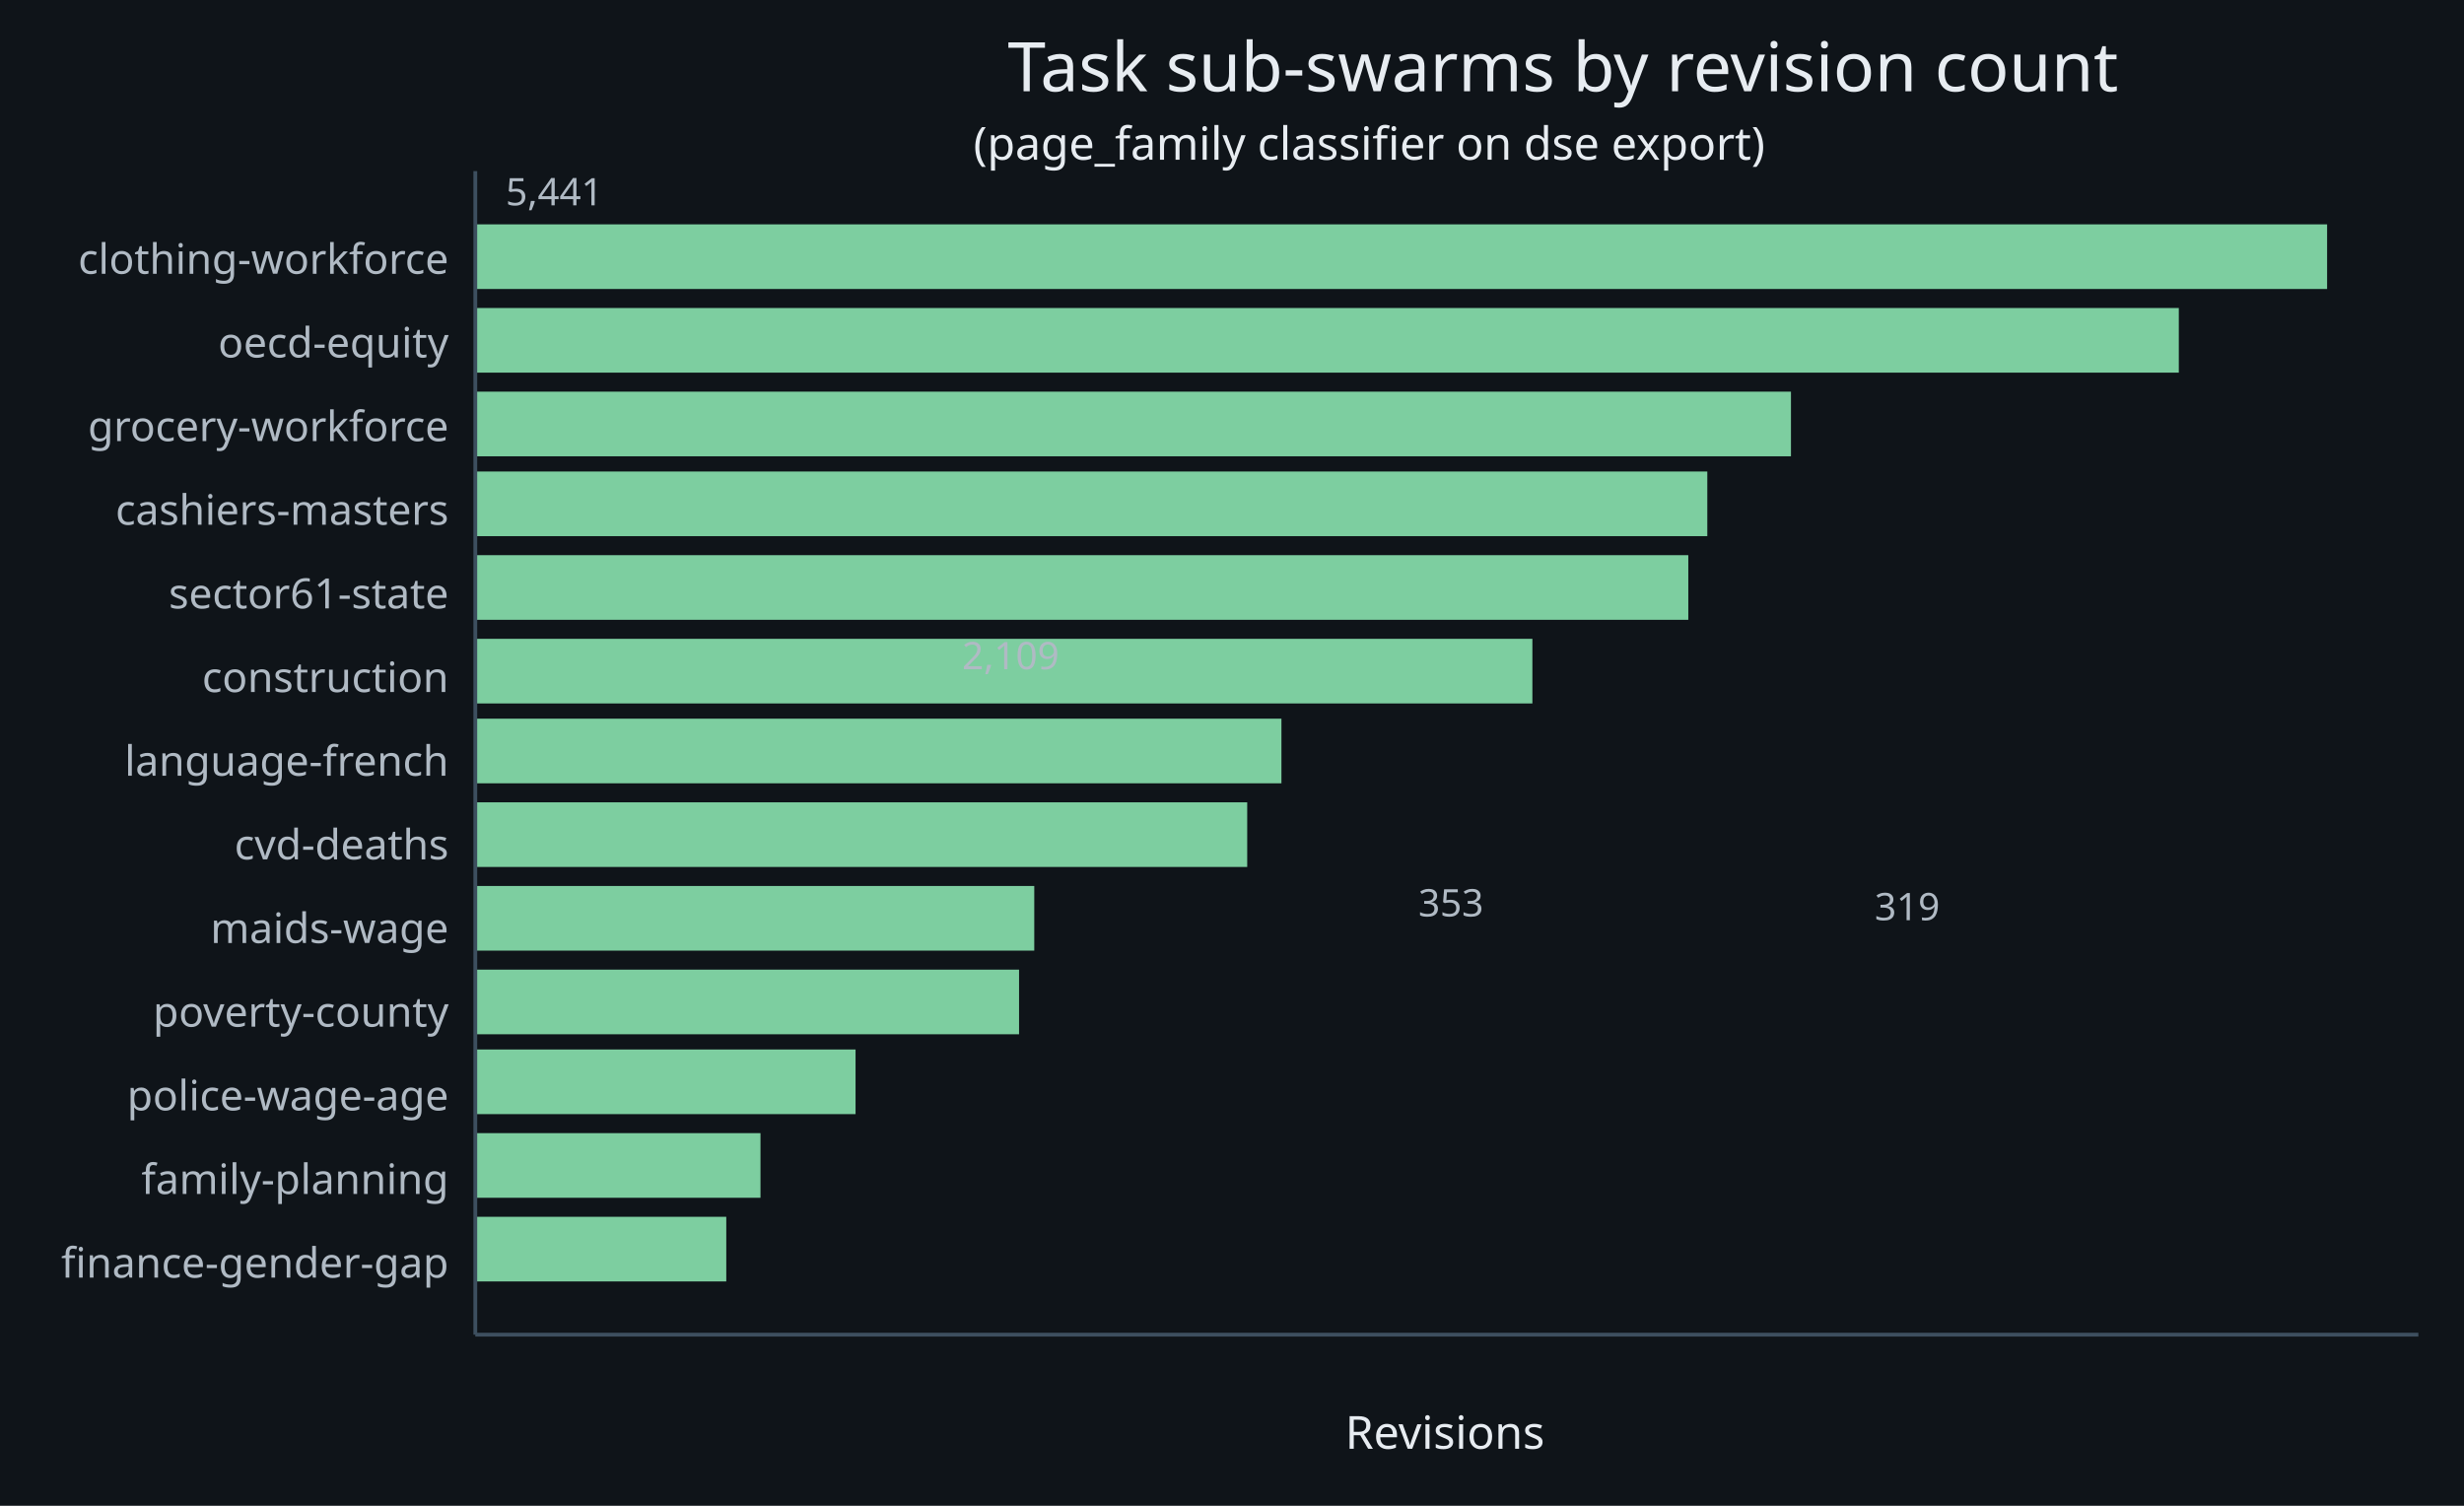
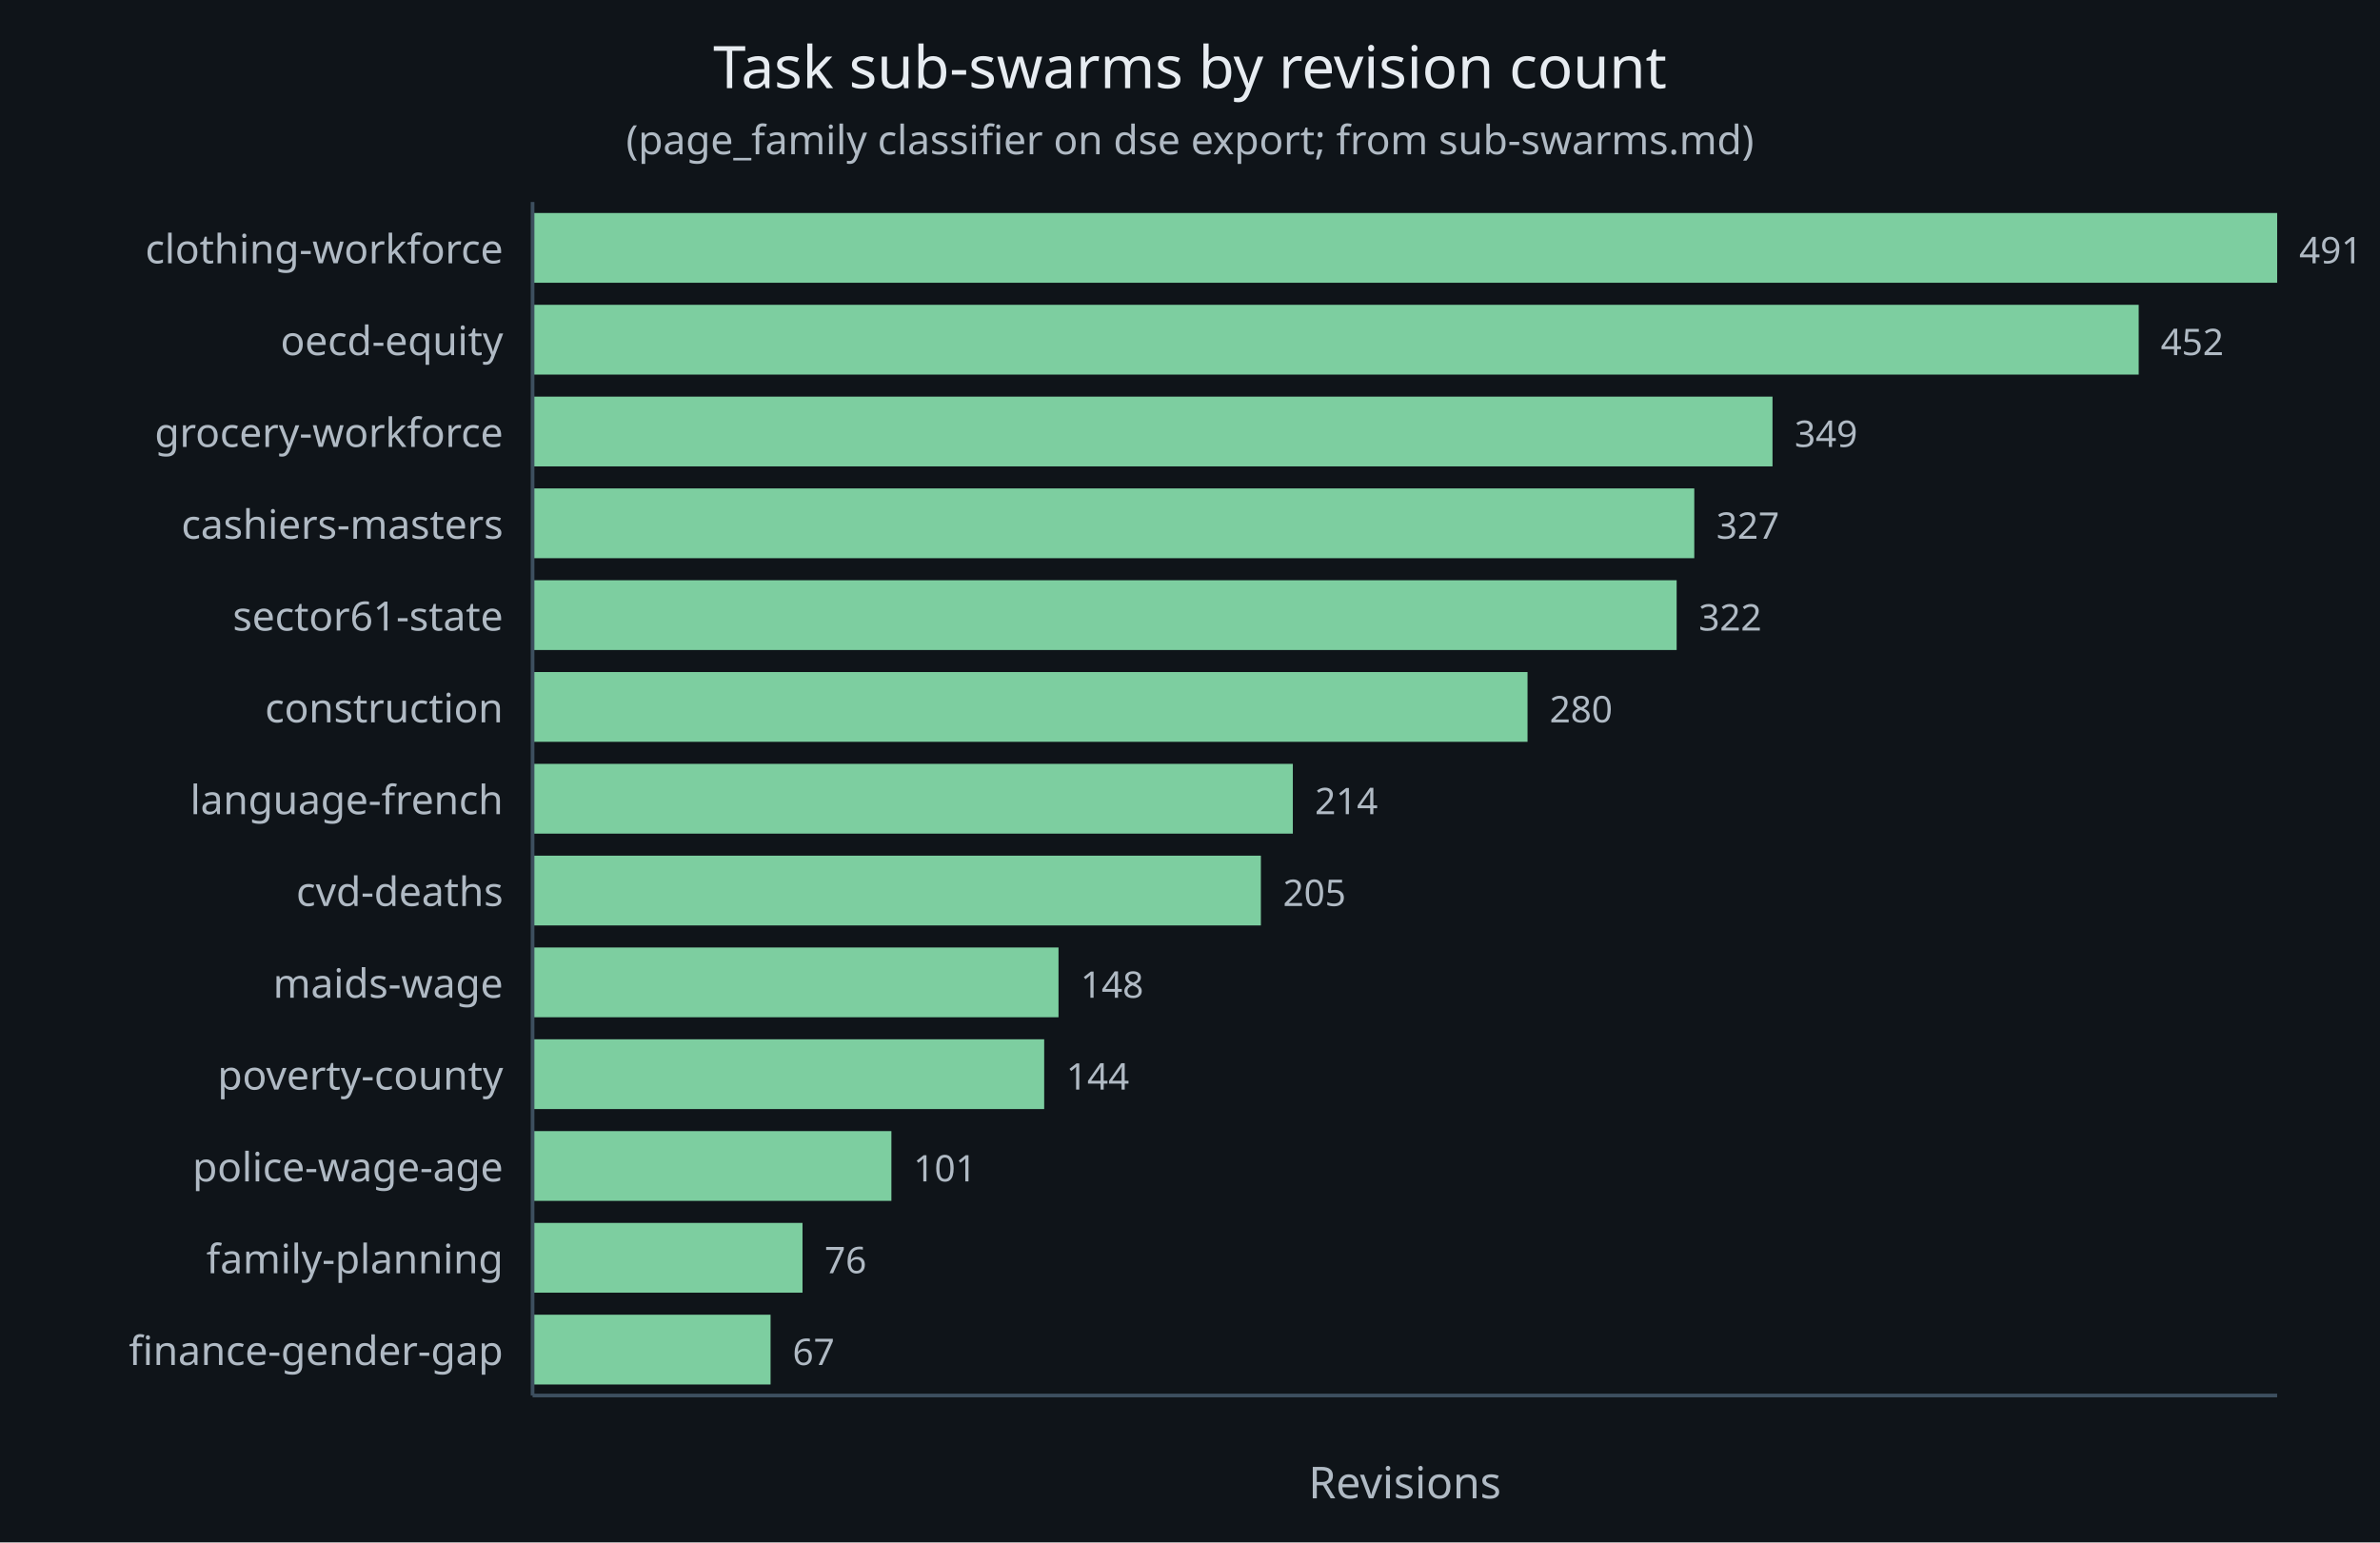
- <svg xmlns="http://www.w3.org/2000/svg" width="648" height="396" viewBox="0 0 648 396">
-   <rect width="648" height="396" fill="#0f1419" />
+ <svg xmlns="http://www.w3.org/2000/svg" width="648" height="420" viewBox="0 0 648 420">
+   <rect width="648" height="420" fill="#0f1419" />
  <g font-family="sans-serif" fill="#e7ecf1">
-     <text x="265" y="24" font-size="18">Task sub-swarms by revision count</text>
-     <text x="256" y="42" font-size="12">(page_family classifier on dse export)</text>
-     <g fill="#7dcea0">
-       <rect x="125" y="59" width="487" height="17" />
-       <rect x="125" y="81" width="448" height="17" />
-       <rect x="125" y="103" width="346" height="17" />
-       <rect x="125" y="124" width="324" height="17" />
-       <rect x="125" y="146" width="319" height="17" />
-       <rect x="125" y="168" width="278" height="17" />
-       <rect x="125" y="189" width="212" height="17" />
-       <rect x="125" y="211" width="203" height="17" />
-       <rect x="125" y="233" width="147" height="17" />
-       <rect x="125" y="255" width="143" height="17" />
-       <rect x="125" y="276" width="100" height="17" />
-       <rect x="125" y="298" width="75" height="17" />
-       <rect x="125" y="320" width="66" height="17" />
-     </g>
-     <g font-size="11" text-anchor="end" fill="#b0bac4">
-       <text x="118" y="72">clothing-workforce</text>
-       <text x="118" y="94">oecd-equity</text>
-       <text x="118" y="116">grocery-workforce</text>
-       <text x="118" y="138">cashiers-masters</text>
-       <text x="118" y="160">sector61-state</text>
-       <text x="118" y="182">construction</text>
-       <text x="118" y="204">language-french</text>
-       <text x="118" y="226">cvd-deaths</text>
-       <text x="118" y="248">maids-wage</text>
-       <text x="118" y="270">poverty-county</text>
-       <text x="118" y="292">police-wage-age</text>
-       <text x="118" y="314">family-planning</text>
-       <text x="118" y="336">finance-gender-gap</text>
-     </g>
-     <g font-size="10" fill="#b0bac4">
-       <text x="133" y="54">5,441</text>
-       <text x="253" y="176">2,109</text>
-       <text x="373" y="241">353</text>
-       <text x="493" y="242">319</text>
-     </g>
-     <path d="M125 351H636M125 351V45" stroke="#3d4f5f" />
-     <text x="380" y="381" text-anchor="middle" font-size="12">Revisions</text>
+     <text x="324.0" y="24" text-anchor="middle" font-size="16">Task sub-swarms by revision count</text>
+     <text x="324.0" y="42" text-anchor="middle" font-size="11" fill="#b0bac4">(page_family classifier on dse export; from sub-swarms.md)</text>
+     <rect x="145" y="58.0" width="475.0" height="19.0" fill="#7dcea0" />
+     <rect x="145" y="83.0" width="437.3" height="19.0" fill="#7dcea0" />
+     <rect x="145" y="108.0" width="337.6" height="19.0" fill="#7dcea0" />
+     <rect x="145" y="133.0" width="316.3" height="19.0" fill="#7dcea0" />
+     <rect x="145" y="158.0" width="311.5" height="19.0" fill="#7dcea0" />
+     <rect x="145" y="183.0" width="270.9" height="19.0" fill="#7dcea0" />
+     <rect x="145" y="208.0" width="207.0" height="19.0" fill="#7dcea0" />
+     <rect x="145" y="233.0" width="198.3" height="19.0" fill="#7dcea0" />
+     <rect x="145" y="258.0" width="143.2" height="19.0" fill="#7dcea0" />
+     <rect x="145" y="283.0" width="139.3" height="19.0" fill="#7dcea0" />
+     <rect x="145" y="308.0" width="97.7" height="19.0" fill="#7dcea0" />
+     <rect x="145" y="333.0" width="73.5" height="19.0" fill="#7dcea0" />
+     <rect x="145" y="358.0" width="64.8" height="19.0" fill="#7dcea0" />
+     <text x="137" y="71.7" text-anchor="end" font-size="11" fill="#b0bac4">clothing-workforce</text>
+     <text x="137" y="96.7" text-anchor="end" font-size="11" fill="#b0bac4">oecd-equity</text>
+     <text x="137" y="121.7" text-anchor="end" font-size="11" fill="#b0bac4">grocery-workforce</text>
+     <text x="137" y="146.7" text-anchor="end" font-size="11" fill="#b0bac4">cashiers-masters</text>
+     <text x="137" y="171.7" text-anchor="end" font-size="11" fill="#b0bac4">sector61-state</text>
+     <text x="137" y="196.7" text-anchor="end" font-size="11" fill="#b0bac4">construction</text>
+     <text x="137" y="221.7" text-anchor="end" font-size="11" fill="#b0bac4">language-french</text>
+     <text x="137" y="246.7" text-anchor="end" font-size="11" fill="#b0bac4">cvd-deaths</text>
+     <text x="137" y="271.7" text-anchor="end" font-size="11" fill="#b0bac4">maids-wage</text>
+     <text x="137" y="296.7" text-anchor="end" font-size="11" fill="#b0bac4">poverty-county</text>
+     <text x="137" y="321.7" text-anchor="end" font-size="11" fill="#b0bac4">police-wage-age</text>
+     <text x="137" y="346.7" text-anchor="end" font-size="11" fill="#b0bac4">family-planning</text>
+     <text x="137" y="371.7" text-anchor="end" font-size="11" fill="#b0bac4">finance-gender-gap</text>
+     <text x="626.0" y="71.7" font-size="10" fill="#b0bac4">491</text>
+     <text x="588.3" y="96.7" font-size="10" fill="#b0bac4">452</text>
+     <text x="488.6" y="121.7" font-size="10" fill="#b0bac4">349</text>
+     <text x="467.3" y="146.7" font-size="10" fill="#b0bac4">327</text>
+     <text x="462.5" y="171.7" font-size="10" fill="#b0bac4">322</text>
+     <text x="421.9" y="196.7" font-size="10" fill="#b0bac4">280</text>
+     <text x="358.0" y="221.7" font-size="10" fill="#b0bac4">214</text>
+     <text x="349.3" y="246.7" font-size="10" fill="#b0bac4">205</text>
+     <text x="294.2" y="271.7" font-size="10" fill="#b0bac4">148</text>
+     <text x="290.3" y="296.7" font-size="10" fill="#b0bac4">144</text>
+     <text x="248.7" y="321.7" font-size="10" fill="#b0bac4">101</text>
+     <text x="224.5" y="346.7" font-size="10" fill="#b0bac4">76</text>
+     <text x="215.8" y="371.7" font-size="10" fill="#b0bac4">67</text>
+     <path d="M145 380H620M145 380V55" stroke="#3d4f5f" fill="none" />
+     <text x="382.5" y="408" text-anchor="middle" font-size="12" fill="#b0bac4">Revisions</text>
  </g>
</svg>
